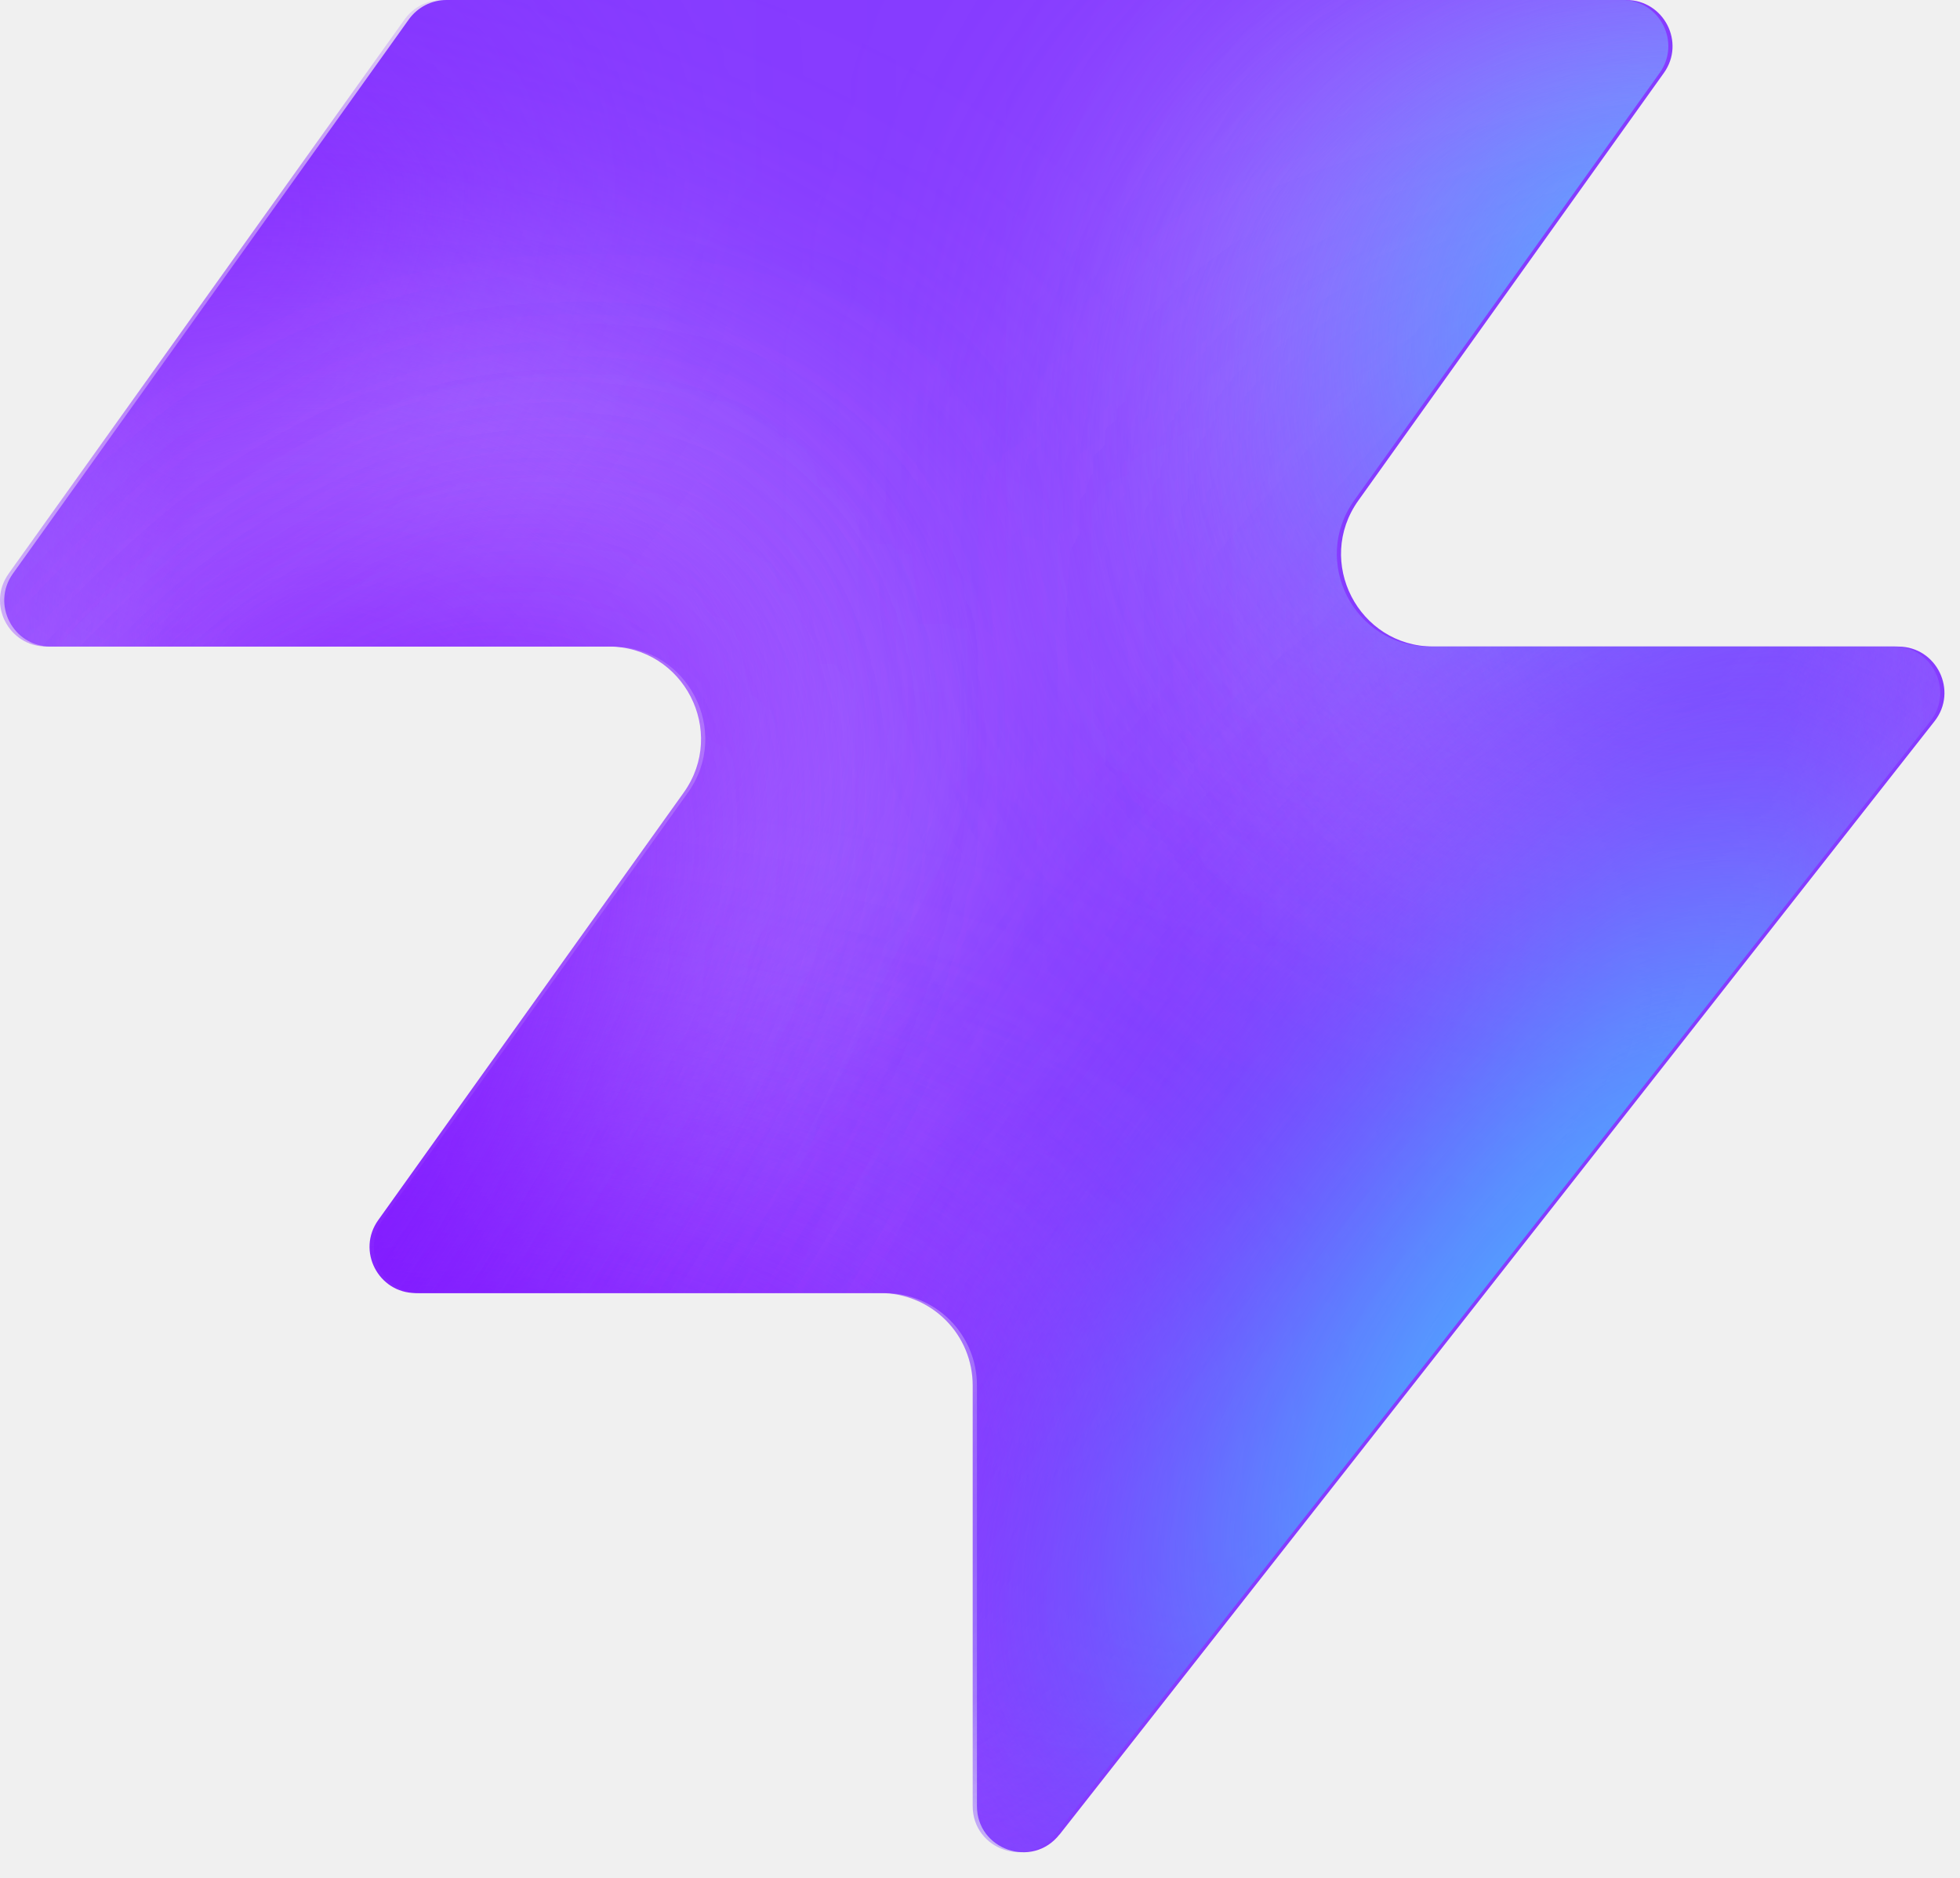
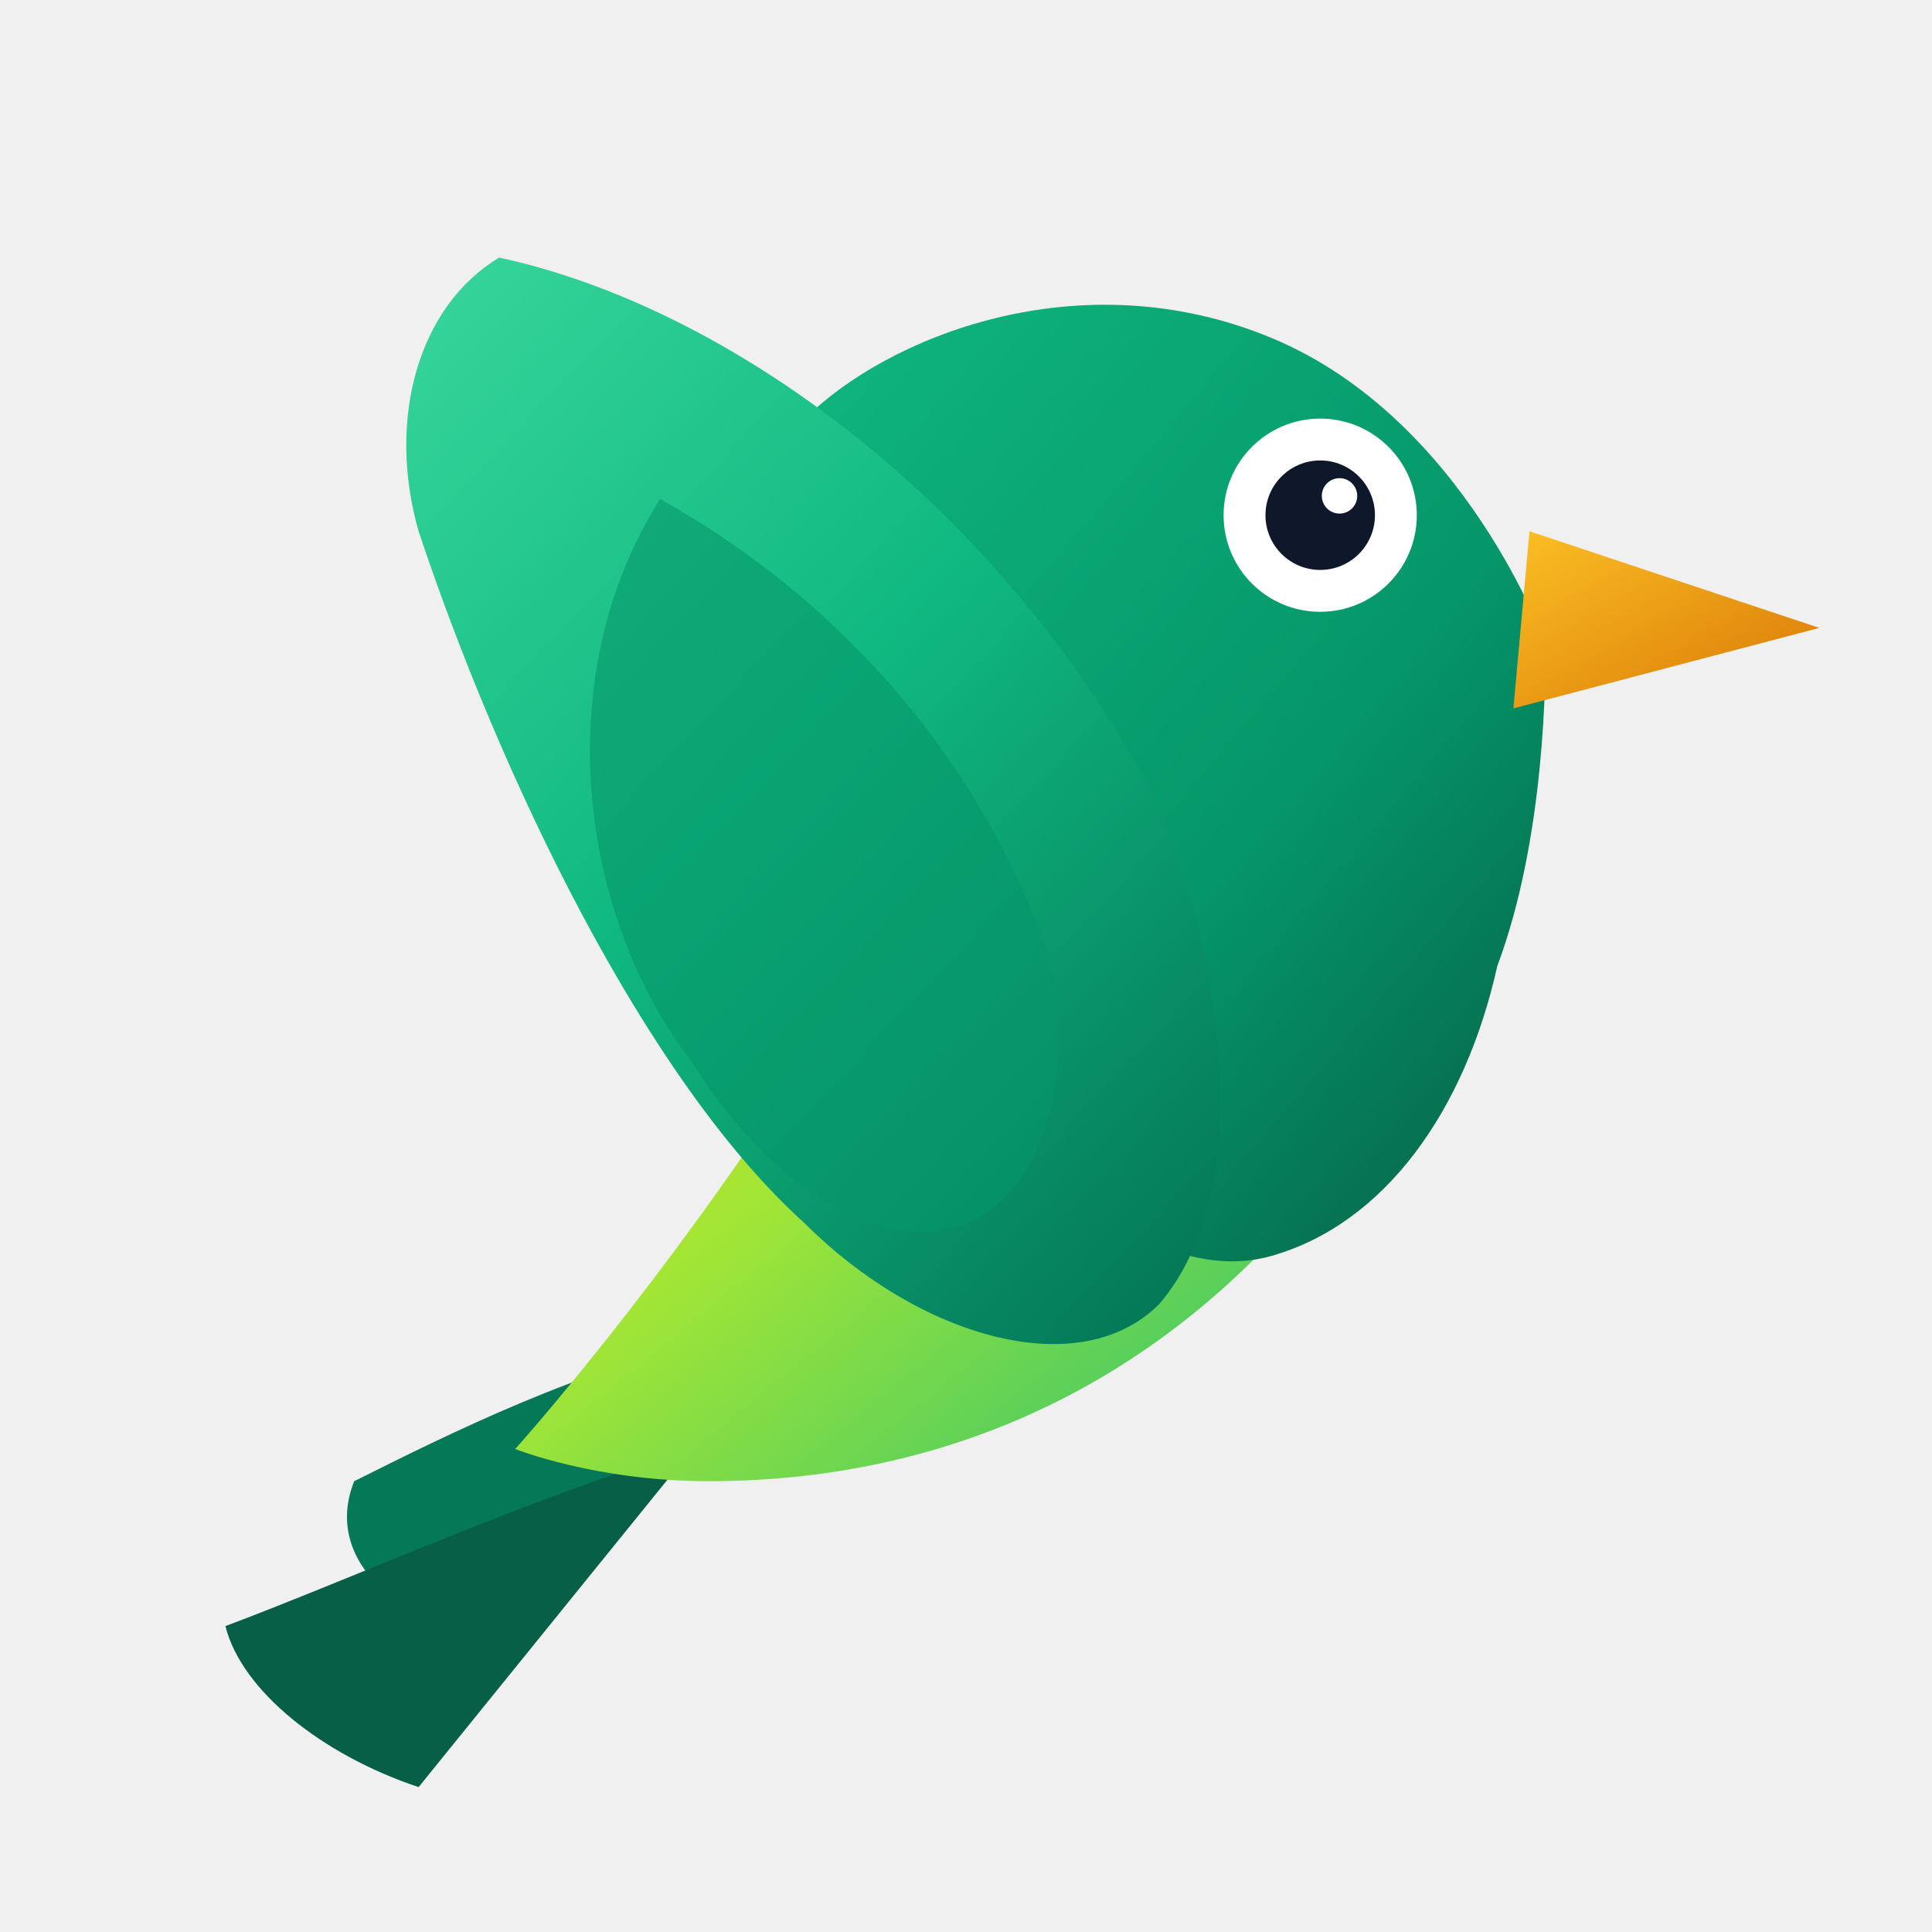
- <svg xmlns="http://www.w3.org/2000/svg" width="48" height="46" fill="none" viewBox="0 0 48 46">
-   <path fill="#863bff" d="M25.946 44.938c-.664.845-2.021.375-2.021-.698V33.937a2.26 2.26 0 0 0-2.262-2.262H10.287c-.92 0-1.456-1.04-.92-1.788l7.48-10.471c1.07-1.497 0-3.578-1.842-3.578H1.237c-.92 0-1.456-1.04-.92-1.788L10.013.474c.214-.297.556-.474.92-.474h28.894c.92 0 1.456 1.04.92 1.788l-7.48 10.471c-1.07 1.498 0 3.579 1.842 3.579h11.377c.943 0 1.473 1.088.89 1.83L25.947 44.94z" style="fill:#863bff;fill:color(display-p3 .525 .23 1);fill-opacity:1" />
-   <mask id="a" width="48" height="46" x="0" y="0" maskUnits="userSpaceOnUse" style="mask-type:alpha">
-     <path fill="#000" d="M25.842 44.938c-.664.844-2.021.375-2.021-.698V33.937a2.26 2.26 0 0 0-2.262-2.262H10.183c-.92 0-1.456-1.04-.92-1.788l7.48-10.471c1.07-1.498 0-3.579-1.842-3.579H1.133c-.92 0-1.456-1.04-.92-1.787L9.91.473c.214-.297.556-.474.92-.474h28.894c.92 0 1.456 1.04.92 1.788l-7.48 10.471c-1.07 1.498 0 3.578 1.842 3.578h11.377c.943 0 1.473 1.088.89 1.832L25.843 44.94z" style="fill:#000;fill-opacity:1" />
-   </mask>
-   <g mask="url(#a)">
-     <g filter="url(#b)">
-       <ellipse cx="5.508" cy="14.704" fill="#ede6ff" rx="5.508" ry="14.704" style="fill:#ede6ff;fill:color(display-p3 .927 .903 1);fill-opacity:1" transform="matrix(.00324 1 1 -.00324 -4.47 31.516)" />
-     </g>
-     <g filter="url(#c)">
-       <ellipse cx="10.399" cy="29.851" fill="#ede6ff" rx="10.399" ry="29.851" style="fill:#ede6ff;fill:color(display-p3 .927 .903 1);fill-opacity:1" transform="matrix(.00324 1 1 -.00324 -39.328 7.883)" />
-     </g>
-     <g filter="url(#d)">
-       <ellipse cx="5.508" cy="30.487" fill="#7e14ff" rx="5.508" ry="30.487" style="fill:#7e14ff;fill:color(display-p3 .492 .077 1);fill-opacity:1" transform="rotate(89.814 -25.913 -14.639)scale(1 -1)" />
-     </g>
-     <g filter="url(#e)">
-       <ellipse cx="5.508" cy="30.599" fill="#7e14ff" rx="5.508" ry="30.599" style="fill:#7e14ff;fill:color(display-p3 .492 .077 1);fill-opacity:1" transform="rotate(89.814 -32.644 -3.334)scale(1 -1)" />
-     </g>
-     <g filter="url(#f)">
-       <ellipse cx="5.508" cy="30.599" fill="#7e14ff" rx="5.508" ry="30.599" style="fill:#7e14ff;fill:color(display-p3 .492 .077 1);fill-opacity:1" transform="matrix(.00324 1 1 -.00324 -34.34 30.47)" />
-     </g>
-     <g filter="url(#g)">
-       <ellipse cx="14.072" cy="22.078" fill="#ede6ff" rx="14.072" ry="22.078" style="fill:#ede6ff;fill:color(display-p3 .927 .903 1);fill-opacity:1" transform="rotate(93.35 24.506 48.493)scale(-1 1)" />
-     </g>
-     <g filter="url(#h)">
-       <ellipse cx="3.47" cy="21.501" fill="#7e14ff" rx="3.47" ry="21.501" style="fill:#7e14ff;fill:color(display-p3 .492 .077 1);fill-opacity:1" transform="rotate(89.009 28.708 47.59)scale(-1 1)" />
-     </g>
-     <g filter="url(#i)">
-       <ellipse cx="3.47" cy="21.501" fill="#7e14ff" rx="3.47" ry="21.501" style="fill:#7e14ff;fill:color(display-p3 .492 .077 1);fill-opacity:1" transform="rotate(89.009 28.708 47.59)scale(-1 1)" />
-     </g>
-     <g filter="url(#j)">
-       <ellipse cx=".387" cy="8.972" fill="#7e14ff" rx="4.407" ry="29.108" style="fill:#7e14ff;fill:color(display-p3 .492 .077 1);fill-opacity:1" transform="rotate(39.51 .387 8.972)" />
-     </g>
-     <g filter="url(#k)">
-       <ellipse cx="47.523" cy="-6.092" fill="#7e14ff" rx="4.407" ry="29.108" style="fill:#7e14ff;fill:color(display-p3 .492 .077 1);fill-opacity:1" transform="rotate(37.892 47.523 -6.092)" />
-     </g>
-     <g filter="url(#l)">
-       <ellipse cx="41.412" cy="6.333" fill="#47bfff" rx="5.971" ry="9.665" style="fill:#47bfff;fill:color(display-p3 .28 .748 1);fill-opacity:1" transform="rotate(37.892 41.412 6.333)" />
-     </g>
-     <g filter="url(#m)">
-       <ellipse cx="-1.879" cy="38.332" fill="#7e14ff" rx="4.407" ry="29.108" style="fill:#7e14ff;fill:color(display-p3 .492 .077 1);fill-opacity:1" transform="rotate(37.892 -1.88 38.332)" />
-     </g>
-     <g filter="url(#n)">
-       <ellipse cx="-1.879" cy="38.332" fill="#7e14ff" rx="4.407" ry="29.108" style="fill:#7e14ff;fill:color(display-p3 .492 .077 1);fill-opacity:1" transform="rotate(37.892 -1.88 38.332)" />
-     </g>
-     <g filter="url(#o)">
-       <ellipse cx="35.651" cy="29.907" fill="#7e14ff" rx="4.407" ry="29.108" style="fill:#7e14ff;fill:color(display-p3 .492 .077 1);fill-opacity:1" transform="rotate(37.892 35.651 29.907)" />
-     </g>
-     <g filter="url(#p)">
-       <ellipse cx="38.418" cy="32.4" fill="#47bfff" rx="5.971" ry="15.297" style="fill:#47bfff;fill:color(display-p3 .28 .748 1);fill-opacity:1" transform="rotate(37.892 38.418 32.4)" />
-     </g>
-   </g>
+ <svg xmlns="http://www.w3.org/2000/svg" width="120" height="120" viewBox="0 0 120 120" fill="none">
  <defs>
-     <filter id="b" width="60.045" height="41.654" x="-19.77" y="16.149" color-interpolation-filters="sRGB" filterUnits="userSpaceOnUse">
-       <feFlood flood-opacity="0" result="BackgroundImageFix" />
-       <feBlend in="SourceGraphic" in2="BackgroundImageFix" result="shape" />
-       <feGaussianBlur result="effect1_foregroundBlur_2002_17158" stdDeviation="7.659" />
-     </filter>
-     <filter id="c" width="90.34" height="51.437" x="-54.613" y="-7.533" color-interpolation-filters="sRGB" filterUnits="userSpaceOnUse">
-       <feFlood flood-opacity="0" result="BackgroundImageFix" />
-       <feBlend in="SourceGraphic" in2="BackgroundImageFix" result="shape" />
-       <feGaussianBlur result="effect1_foregroundBlur_2002_17158" stdDeviation="7.659" />
-     </filter>
-     <filter id="d" width="79.355" height="29.4" x="-49.64" y="2.03" color-interpolation-filters="sRGB" filterUnits="userSpaceOnUse">
-       <feFlood flood-opacity="0" result="BackgroundImageFix" />
-       <feBlend in="SourceGraphic" in2="BackgroundImageFix" result="shape" />
-       <feGaussianBlur result="effect1_foregroundBlur_2002_17158" stdDeviation="4.596" />
-     </filter>
-     <filter id="e" width="79.579" height="29.4" x="-45.045" y="20.029" color-interpolation-filters="sRGB" filterUnits="userSpaceOnUse">
-       <feFlood flood-opacity="0" result="BackgroundImageFix" />
-       <feBlend in="SourceGraphic" in2="BackgroundImageFix" result="shape" />
-       <feGaussianBlur result="effect1_foregroundBlur_2002_17158" stdDeviation="4.596" />
-     </filter>
-     <filter id="f" width="79.579" height="29.4" x="-43.513" y="21.178" color-interpolation-filters="sRGB" filterUnits="userSpaceOnUse">
-       <feFlood flood-opacity="0" result="BackgroundImageFix" />
-       <feBlend in="SourceGraphic" in2="BackgroundImageFix" result="shape" />
-       <feGaussianBlur result="effect1_foregroundBlur_2002_17158" stdDeviation="4.596" />
-     </filter>
-     <filter id="g" width="74.749" height="58.852" x="15.756" y="-17.901" color-interpolation-filters="sRGB" filterUnits="userSpaceOnUse">
-       <feFlood flood-opacity="0" result="BackgroundImageFix" />
-       <feBlend in="SourceGraphic" in2="BackgroundImageFix" result="shape" />
-       <feGaussianBlur result="effect1_foregroundBlur_2002_17158" stdDeviation="7.659" />
-     </filter>
-     <filter id="h" width="61.377" height="25.362" x="23.548" y="2.284" color-interpolation-filters="sRGB" filterUnits="userSpaceOnUse">
-       <feFlood flood-opacity="0" result="BackgroundImageFix" />
-       <feBlend in="SourceGraphic" in2="BackgroundImageFix" result="shape" />
-       <feGaussianBlur result="effect1_foregroundBlur_2002_17158" stdDeviation="4.596" />
-     </filter>
-     <filter id="i" width="61.377" height="25.362" x="23.548" y="2.284" color-interpolation-filters="sRGB" filterUnits="userSpaceOnUse">
-       <feFlood flood-opacity="0" result="BackgroundImageFix" />
-       <feBlend in="SourceGraphic" in2="BackgroundImageFix" result="shape" />
-       <feGaussianBlur result="effect1_foregroundBlur_2002_17158" stdDeviation="4.596" />
-     </filter>
-     <filter id="j" width="56.045" height="63.649" x="-27.636" y="-22.853" color-interpolation-filters="sRGB" filterUnits="userSpaceOnUse">
-       <feFlood flood-opacity="0" result="BackgroundImageFix" />
-       <feBlend in="SourceGraphic" in2="BackgroundImageFix" result="shape" />
-       <feGaussianBlur result="effect1_foregroundBlur_2002_17158" stdDeviation="4.596" />
-     </filter>
-     <filter id="k" width="54.814" height="64.646" x="20.116" y="-38.415" color-interpolation-filters="sRGB" filterUnits="userSpaceOnUse">
-       <feFlood flood-opacity="0" result="BackgroundImageFix" />
-       <feBlend in="SourceGraphic" in2="BackgroundImageFix" result="shape" />
-       <feGaussianBlur result="effect1_foregroundBlur_2002_17158" stdDeviation="4.596" />
-     </filter>
-     <filter id="l" width="33.541" height="35.313" x="24.641" y="-11.323" color-interpolation-filters="sRGB" filterUnits="userSpaceOnUse">
-       <feFlood flood-opacity="0" result="BackgroundImageFix" />
-       <feBlend in="SourceGraphic" in2="BackgroundImageFix" result="shape" />
-       <feGaussianBlur result="effect1_foregroundBlur_2002_17158" stdDeviation="4.596" />
-     </filter>
-     <filter id="m" width="54.814" height="64.646" x="-29.286" y="6.009" color-interpolation-filters="sRGB" filterUnits="userSpaceOnUse">
-       <feFlood flood-opacity="0" result="BackgroundImageFix" />
-       <feBlend in="SourceGraphic" in2="BackgroundImageFix" result="shape" />
-       <feGaussianBlur result="effect1_foregroundBlur_2002_17158" stdDeviation="4.596" />
-     </filter>
-     <filter id="n" width="54.814" height="64.646" x="-29.286" y="6.009" color-interpolation-filters="sRGB" filterUnits="userSpaceOnUse">
-       <feFlood flood-opacity="0" result="BackgroundImageFix" />
-       <feBlend in="SourceGraphic" in2="BackgroundImageFix" result="shape" />
-       <feGaussianBlur result="effect1_foregroundBlur_2002_17158" stdDeviation="4.596" />
-     </filter>
-     <filter id="o" width="54.814" height="64.646" x="8.244" y="-2.416" color-interpolation-filters="sRGB" filterUnits="userSpaceOnUse">
-       <feFlood flood-opacity="0" result="BackgroundImageFix" />
-       <feBlend in="SourceGraphic" in2="BackgroundImageFix" result="shape" />
-       <feGaussianBlur result="effect1_foregroundBlur_2002_17158" stdDeviation="4.596" />
-     </filter>
-     <filter id="p" width="39.409" height="43.623" x="18.713" y="10.588" color-interpolation-filters="sRGB" filterUnits="userSpaceOnUse">
-       <feFlood flood-opacity="0" result="BackgroundImageFix" />
-       <feBlend in="SourceGraphic" in2="BackgroundImageFix" result="shape" />
-       <feGaussianBlur result="effect1_foregroundBlur_2002_17158" stdDeviation="4.596" />
-     </filter>
+     <linearGradient id="fav-wing" x1="10%" y1="0%" x2="90%" y2="100%">
+       <stop offset="0%" stop-color="#34D399" />
+       <stop offset="45%" stop-color="#10B981" />
+       <stop offset="100%" stop-color="#047857" />
+     </linearGradient>
+     <linearGradient id="fav-body" x1="0%" y1="0%" x2="100%" y2="100%">
+       <stop offset="0%" stop-color="#10B981" />
+       <stop offset="60%" stop-color="#059669" />
+       <stop offset="100%" stop-color="#065F46" />
+     </linearGradient>
+     <linearGradient id="fav-belly" x1="0%" y1="0%" x2="100%" y2="100%">
+       <stop offset="0%" stop-color="#FACC15" />
+       <stop offset="45%" stop-color="#A3E635" />
+       <stop offset="100%" stop-color="#10B981" />
+     </linearGradient>
+     <linearGradient id="fav-beak" x1="0%" y1="0%" x2="100%" y2="100%">
+       <stop offset="0%" stop-color="#FBBF24" />
+       <stop offset="100%" stop-color="#D97706" />
+     </linearGradient>
  </defs>
+   <path d="M22 92C28 89 36 85 45 83L31 102C25 101 20 97 22 92Z" fill="#047857" />
+   <path d="M14 101C22 98 33 93 43 90L26 111C20 109 15 105 14 101Z" fill="#065F46" />
+   <path d="M50 66C60 66 74 71 84 61C94 51 96 40 96 40C96 40 93 57 84 71C74 85 60 92 44 92C37 92 32 90 32 90C32 90 41 80 50 66Z" fill="url(#fav-belly)" />
+   <path d="M96 40C96 40 91 26 79 21C67 16 55 21 50 26C47 28 45 33 45 38C45 45 50 55 57 64C64 73 72 80 79 78C86 76 91 69 93 60C96 52 96 42 96 40Z" fill="url(#fav-body)" />
+   <path d="M31 16C45 19 62 31 72 50C76 60 78 74 72 81C67 86 57 83 50 76C40 67 31 48 26 33C24 26 26 19 31 16Z" fill="url(#fav-wing)" />
+   <path d="M41 31C50 36 60 45 65 59C67 66 65 74 60 76C55 78 48 74 43 66C36 57 34 42 41 31Z" fill="#059669" opacity="0.6" />
+   <path d="M95 33L113 39L94 44Z" fill="url(#fav-beak)" />
+   <circle cx="82" cy="32" r="6" fill="#FFFFFF" />
+   <circle cx="82" cy="32" r="3.4" fill="#0F172A" />
+   <circle cx="83.2" cy="30.8" r="1.1" fill="#FFFFFF" />
</svg>
